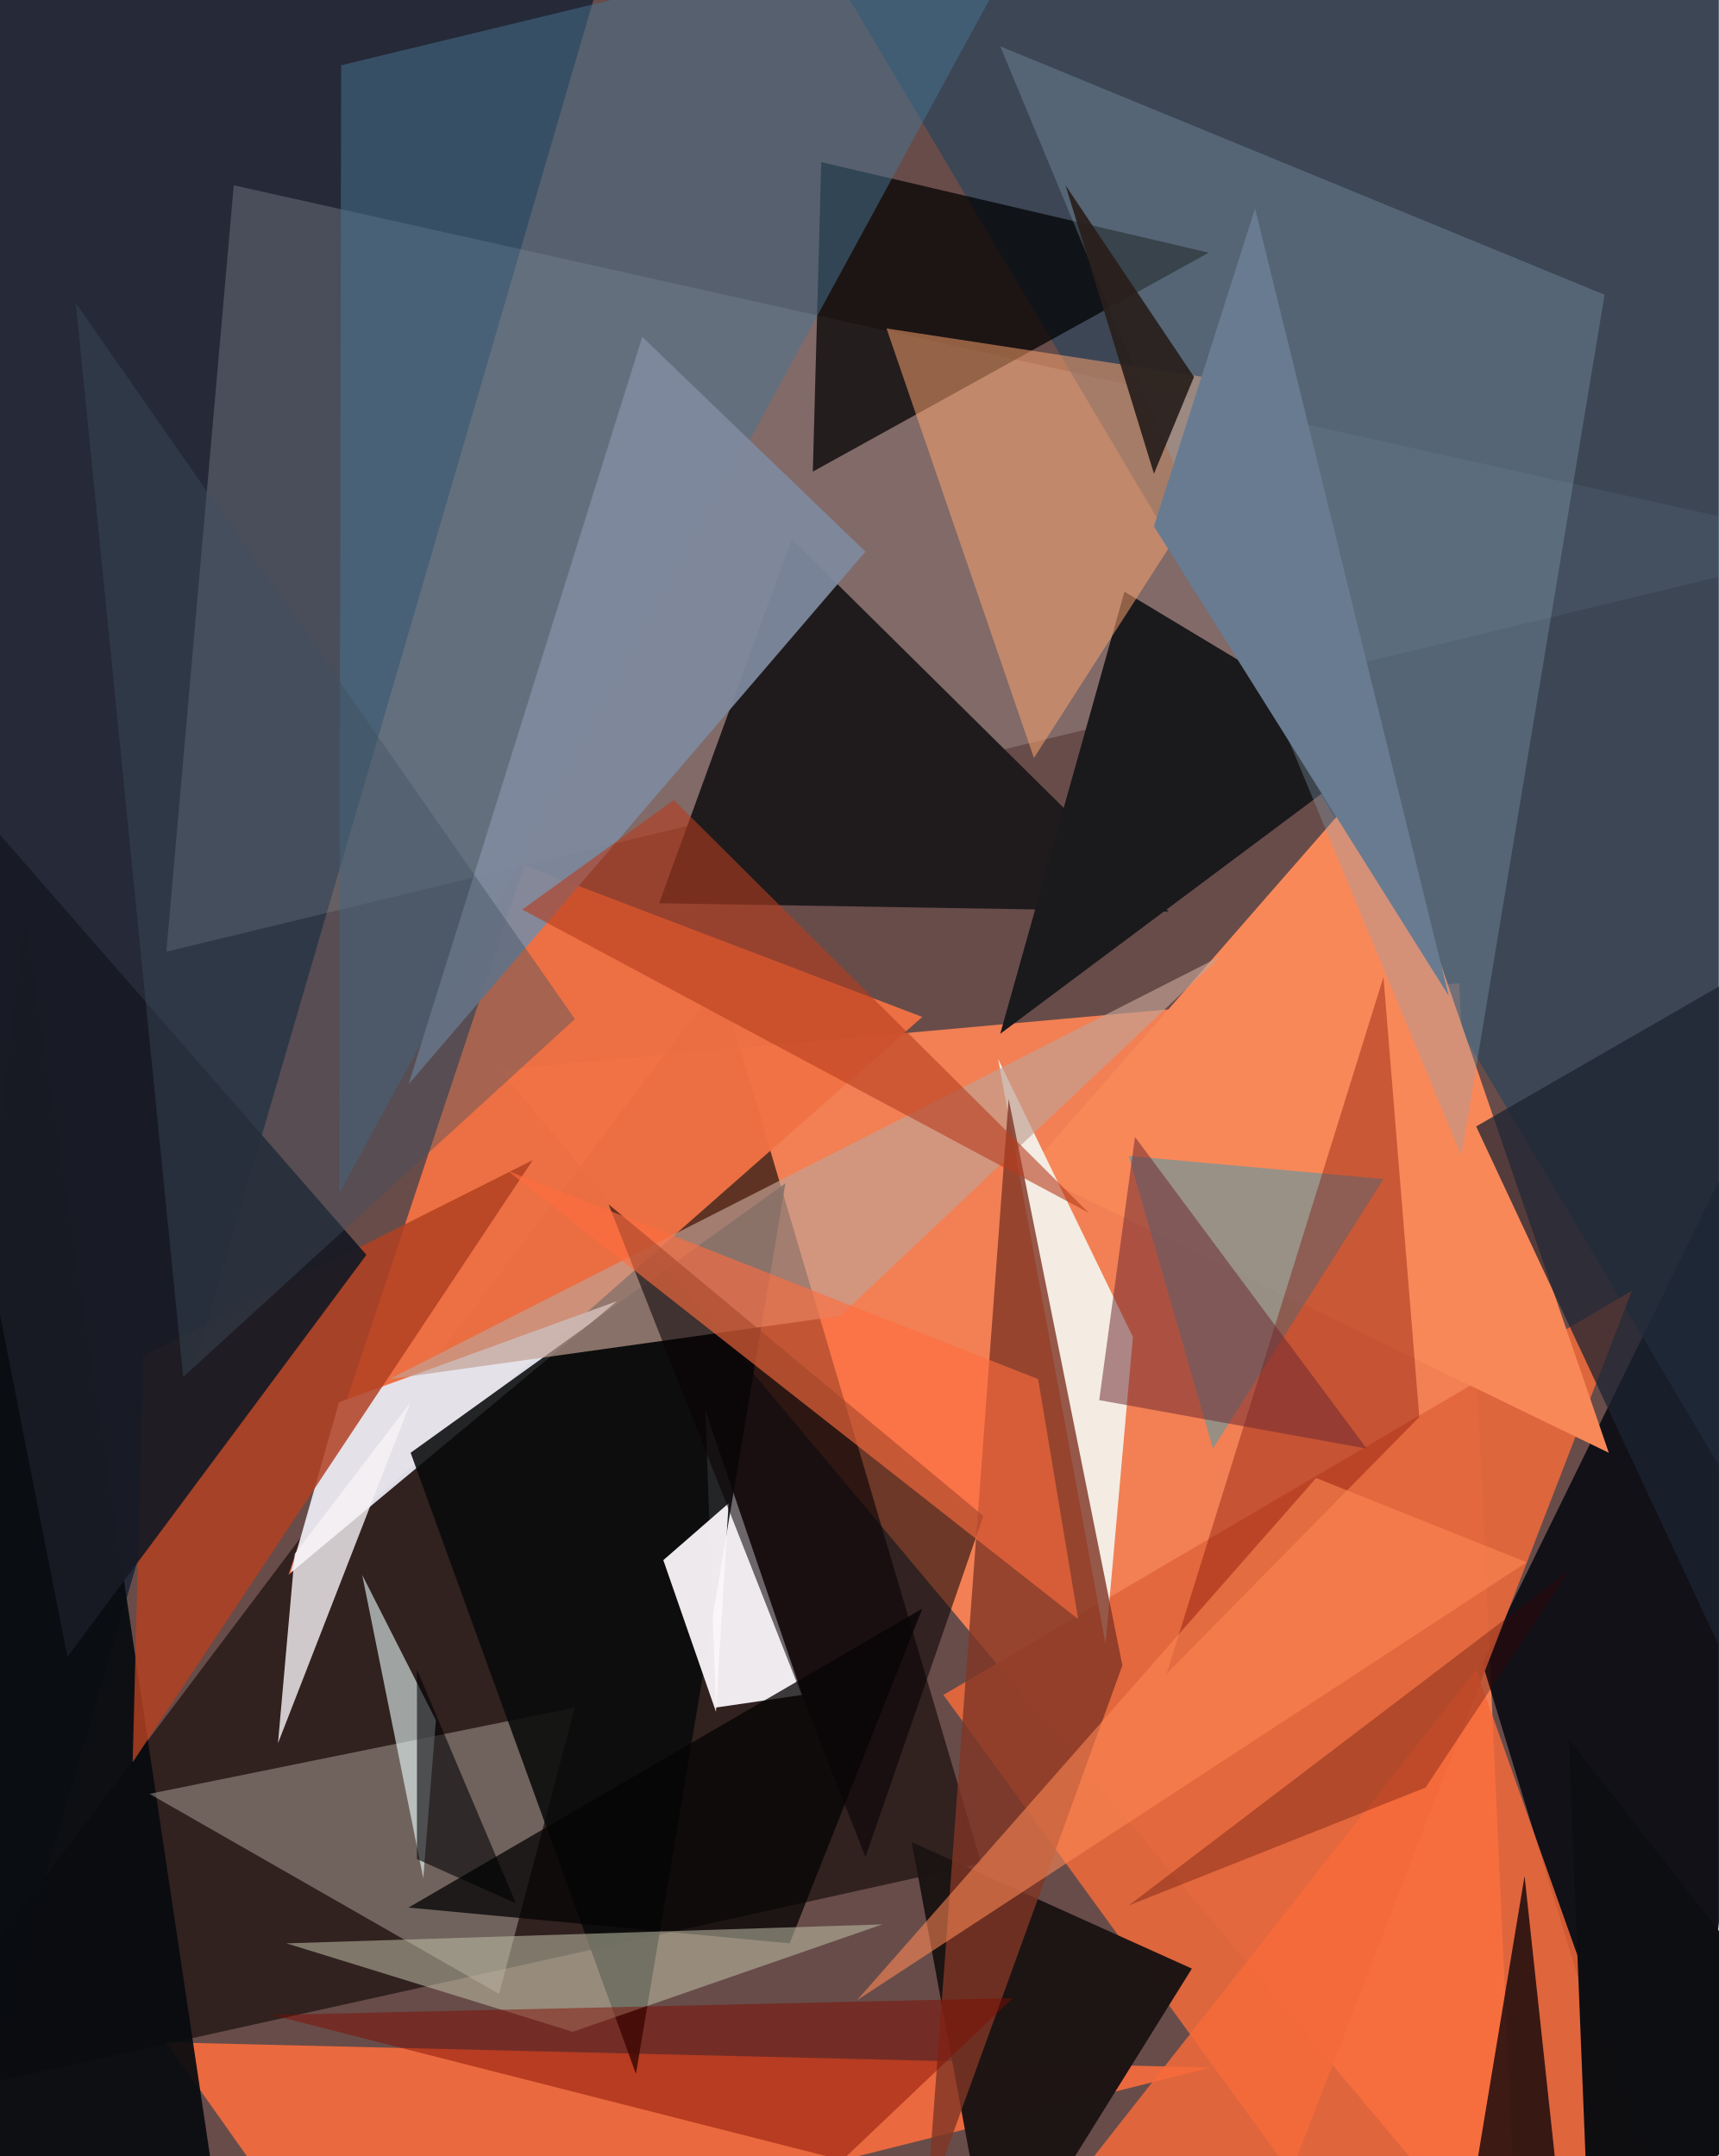
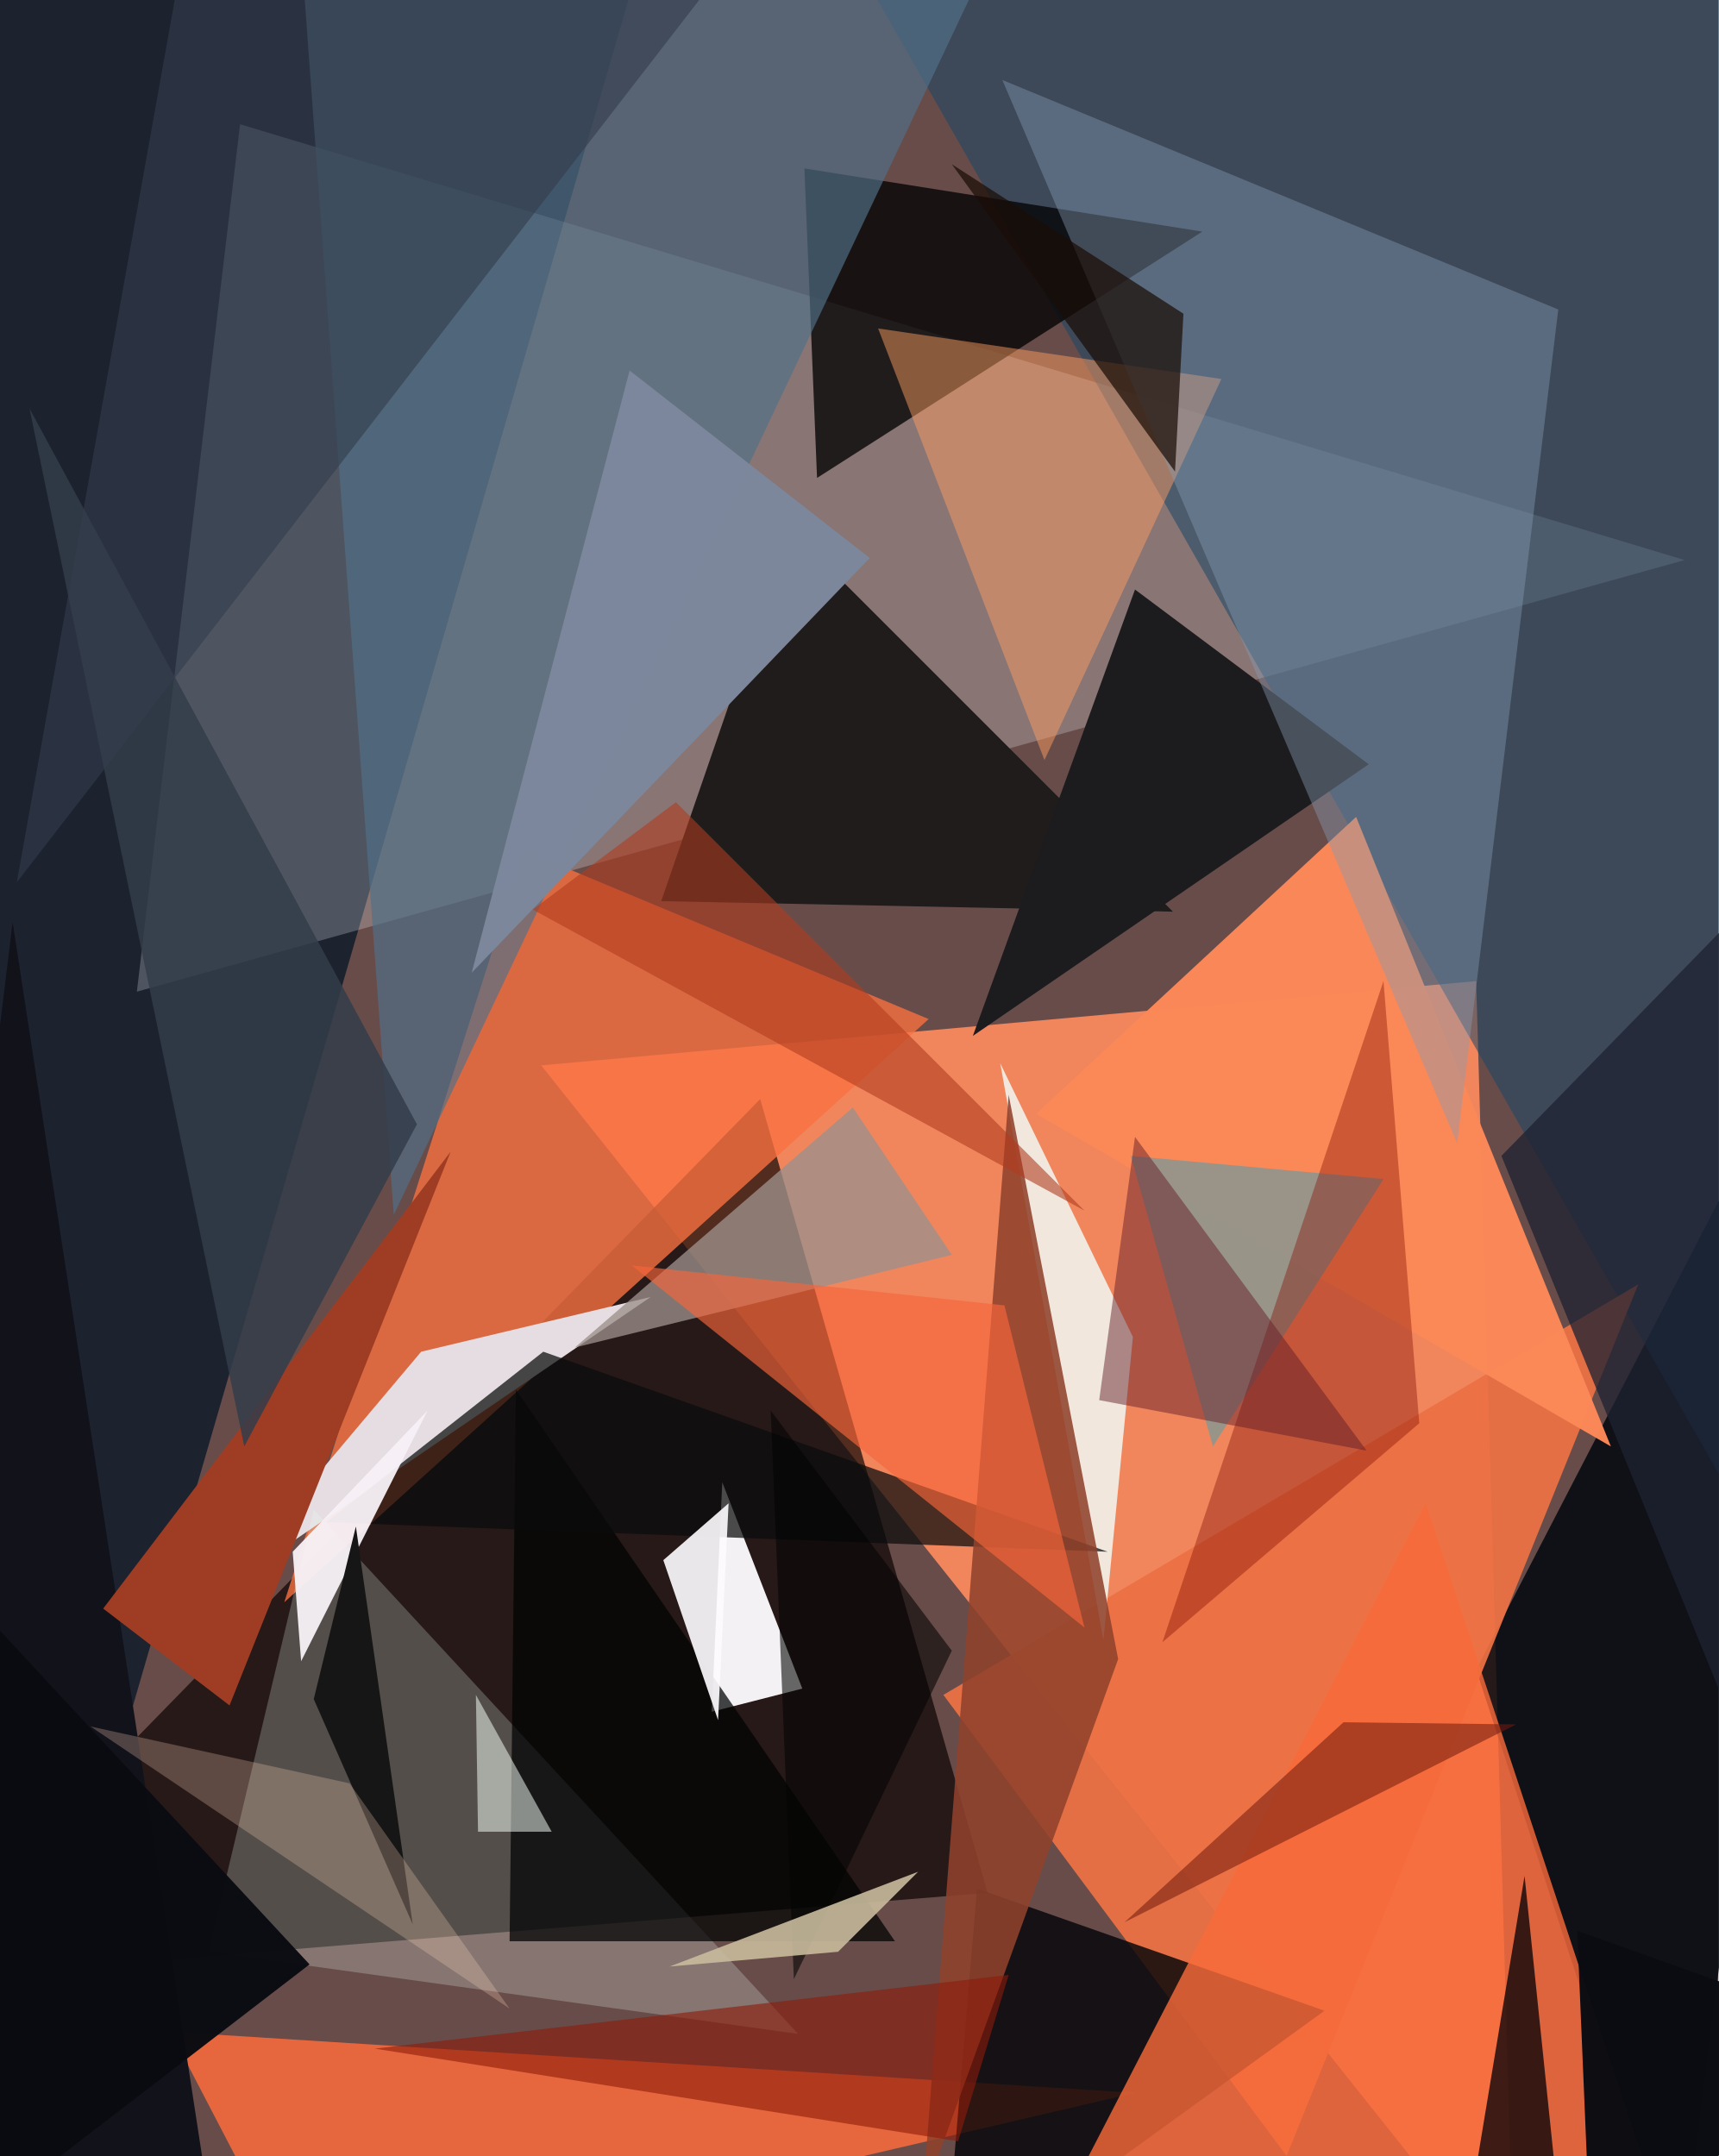
<svg xmlns="http://www.w3.org/2000/svg" width="816" height="1024" viewBox="0 0 204 256">
  <rect width="204" height="256" fill="#684c49" />
-   <polygon points="173.25,116.75 180.25,271.5 59.25,127" fill="#f28054" />
-   <polygon points="-4.75,257.5 74.25,-13 -10.5,-2.5" fill="#232938" fill-opacity="0.969" />
-   <polygon points="85.5,116.5 -15.5,250.5 116.5,221.25" fill="#150d0b" fill-opacity="0.667" />
-   <polygon points="19.75,113 219.5,64.75 27.75,22" fill="#ffffff" fill-opacity="0.169" />
-   <polygon points="198.5,271.5 176,197.5 219.5,108.75" fill="#030810" fill-opacity="0.859" />
-   <polygon points="109.5,120.75 34.25,187 62.25,102.75" fill="#f17244" fill-opacity="0.961" />
-   <polygon points="209.25,182.75 206,-6 100.75,-0.25" fill="#28445c" fill-opacity="0.678" />
-   <polygon points="78.25,107.25 138.75,108.25 94,64" fill="#1f1b1d" />
-   <polygon points="83.75,167.5 95.25,201.25 85,202.75" fill="#eeeaee" />
-   <polygon points="143.75,245.5 40.25,271.5 19.75,242.5" fill="#ea693f" />
-   <polygon points="112,201.25 193.75,153.25 153.25,258" fill="#e2673c" fill-opacity="0.953" />
-   <polygon points="-15.5,257.5 27.25,271.5 3,109.25" fill="#080b10" fill-opacity="0.929" />
-   <polygon points="122,139 191,172.5 163.25,91.75" fill="#f98859" />
-   <polygon points="73.25,154.5 40.25,166.5 34.5,186.75" fill="#e3e6f0" fill-opacity="0.957" />
-   <polygon points="96.5,56 97.5,19.25 143.5,30" fill="#000000" fill-opacity="0.725" />
-   <polygon points="40.25,141.75 124.25,-12.5 40.5,7.75" fill="#477491" fill-opacity="0.51" />
-   <polygon points="164.25,88.75 133.5,70.25 118.75,122.75" fill="#1a191c" />
-   <polygon points="151,46 122.75,90 105.25,39" fill="#ffa56e" fill-opacity="0.518" />
-   <polygon points="131.25,195.25 134.5,158.75 118.5,125.75" fill="#f4ece2" />
-   <polygon points="141.5,233.75 108.25,218.75 118,271.5" fill="#1d1414" fill-opacity="0.992" />
-   <polygon points="17.75,213 68.25,202.75 59.25,236.75" fill="#d5cbc0" fill-opacity="0.388" />
-   <polygon points="118.75,5.5 173.5,137.25 190.5,35" fill="#89a4b7" fill-opacity="0.329" />
-   <polygon points="93.25,140.5 75.5,246.25 48.75,172.5" fill="#080b0b" fill-opacity="0.878" />
-   <polygon points="99.75,156.25 46.25,163.75 145,113.5" fill="#c2a194" fill-opacity="0.678" />
-   <polygon points="48.5,226.5 93.75,230.75 109.5,191" fill="#060504" fill-opacity="0.769" />
-   <polygon points="17,161 15.75,209.25 63.25,137.75" fill="#b14021" fill-opacity="0.847" />
-   <polygon points="196.25,257.5 117.75,271.5 175.25,198.25" fill="#f76a3a" fill-opacity="0.827" />
-   <polygon points="119.75,130.5 133.25,197.75 110,262" fill="#803625" fill-opacity="0.808" />
-   <polygon points="86.5,178.5 85,203.25 78.75,185.25" fill="#f9f5f8" fill-opacity="0.945" />
-   <polygon points="219.5,108.25 214.75,218.25 175.25,133.75" fill="#1d2332" fill-opacity="0.749" />
-   <polygon points="164.25,140 134,137.25 144,172" fill="#739698" fill-opacity="0.71" />
-   <polygon points="35,184.5 33,207 48.75,166.5" fill="#f6f2f5" fill-opacity="0.804" />
-   <polygon points="102.75,65.5 76.25,40 48.5,128.75" fill="#7e899e" fill-opacity="0.941" />
-   <polygon points="8,196.75 43.5,149 -14.5,82.5" fill="#181a25" fill-opacity="0.941" />
-   <polygon points="173.25,269.5 181,222.75 186.25,271.5" fill="#060007" fill-opacity="0.765" />
-   <polygon points="72.25,143 102.75,220.5 116.75,180" fill="#090306" fill-opacity="0.569" />
-   <polygon points="138.5,198.75 164.25,116 168.5,168.25" fill="#7e0c00" fill-opacity="0.384" />
-   <polygon points="60.25,139 123.25,163.75 128,192.25" fill="#ff6d3f" fill-opacity="0.62" />
-   <polygon points="68,241.25 104.75,228.5 34,230.75" fill="#bcbca6" fill-opacity="0.557" />
-   <polygon points="32.25,239.25 120.25,237.25 100,256.5" fill="#7f0c00" fill-opacity="0.475" />
-   <polygon points="188.5,262.75 186.25,206.5 219.5,249" fill="#0d0e12" fill-opacity="0.996" />
-   <polygon points="129.25,144 80,95 62,108" fill="#b53d1e" fill-opacity="0.6" />
-   <polygon points="50.25,223 43,187 51.75,204.25" fill="#ecffff" fill-opacity="0.588" />
-   <polygon points="134,226.25 169.25,212.25 186.25,186.5" fill="#450000" fill-opacity="0.302" />
-   <polygon points="141.75,44.75 137,56.25 126.5,22" fill="#291f1c" fill-opacity="0.933" />
-   <polygon points="149,24.75 137,62.5 172,118.25" fill="#687b91" />
-   <polygon points="162.25,172 130.5,166.25 134.75,135" fill="#6b2830" fill-opacity="0.522" />
-   <polygon points="101.75,237.5 156.25,175.5 181.25,185.5" fill="#ff8955" fill-opacity="0.58" />
-   <polygon points="68.25,121 9,36 21.75,163.5" fill="#3e515f" fill-opacity="0.404" />
-   <polygon points="61.25,226 49.5,198.25 49.5,220.75" fill="#000004" fill-opacity="0.584" />
+   <polygon points="175.25,116.5 179.75,271.5 64.25,126.5" fill="#f1865d" />
+   <polygon points="-2.5,265.5 74.75,-0.5 -15.5,0" fill="#1d222f" />
+   <polygon points="90.25,130.5 -12,235.25 117.25,224.75" fill="#070000" fill-opacity="0.675" />
+   <polygon points="16.25,117.75 200,66.5 28.5,14.75" fill="#f5feff" fill-opacity="0.235" />
+   <polygon points="199.25,271.5 175.25,198.25 219.5,112.75" fill="#01060e" fill-opacity="0.847" />
+   <polygon points="110.25,121 33.75,190.25 62.25,101" fill="#f97141" fill-opacity="0.788" />
+   <polygon points="215.75,195.5 205,-15.5 103.75,-0.75" fill="#1b4867" fill-opacity="0.549" />
+   <polygon points="78.5,107 139.25,108.25 93.75,62.75" fill="#201c1c" />
+   <polygon points="85.75,176 95.25,200.5 84.5,203.25" fill="#f8f5f9" fill-opacity="0.98" />
+   <polygon points="134.75,248.5 36,271.5 20.25,241.25" fill="#e6673d" />
+   <polygon points="112,201.25 194.5,152.5 152.75,256" fill="#eb7143" fill-opacity="0.937" />
+   <polygon points="-15.5,248.25 26.25,270.75 1.5,109.5" fill="#11121a" />
+   <polygon points="123,132.25 191.25,171.75 161,97" fill="#fb8858" fill-opacity="0.984" />
+   <polygon points="77.25,154 50,160.5 26,189" fill="#e5dde1" />
+   <polygon points="97,56.75 95.5,20 142.75,27.5" fill="#000101" fill-opacity="0.757" />
+   <polygon points="46.75,144.25 122,-14.75 35.25,-12.75" fill="#517088" fill-opacity="0.671" />
+   <polygon points="162.5,90.75 134.75,70 115.5,123" fill="#1c1b1e" />
+   <polygon points="145,45 124,90.25 104.25,39" fill="#ff9e61" fill-opacity="0.475" />
+   <polygon points="131,194.75 134.5,158.75 118.75,126.25" fill="#f1e7dd" />
+   <polygon points="157.25,238.75 116,224.25 112,271.5" fill="#060609" fill-opacity="0.824" />
+   <polygon points="37.25,179.25 94.75,241.5 24.75,231.75" fill="#e9fff5" fill-opacity="0.231" />
+   <polygon points="106.25,230.5 60.5,230.5 61.25,165" fill="#000303" fill-opacity="0.733" />
+   <polygon points="185,36.75 119,9.5 173,135.75" fill="#879cb2" fill-opacity="0.42" />
+   <polygon points="113,149 68.25,160 101.25,131.5" fill="#9c908a" fill-opacity="0.78" />
+   <polygon points="131.5,184.25 64.5,160.5 38.75,180.75" fill="#0a0c0c" fill-opacity="0.725" />
+   <polygon points="53.5,136.75 12.25,191 27.25,202.5" fill="#9f3d24" />
+   <polygon points="178.25,137.25 218,96.5 210.25,215.75" fill="#1d2231" fill-opacity="0.757" />
+   <polygon points="121.25,271.5 195.75,258.5 169.25,178.5" fill="#f76a3a" fill-opacity="0.812" />
+   <polygon points="134.25,137.25 164.25,140 144,171.75" fill="#94958b" fill-opacity="0.941" />
+   <polygon points="132.75,197 109.5,261.25 119.75,130" fill="#8f422c" fill-opacity="0.871" />
+   <polygon points="49.5,133.5 29,171.75 3.5,48.5" fill="#333c49" fill-opacity="0.847" />
+   <polygon points="56,115.5 74.75,44 103.25,66.25" fill="#7d889d" fill-opacity="0.996" />
+   <polygon points="78.75,185.25 85.25,204.25 86.5,178.5" fill="#fcfafd" fill-opacity="0.914" />
+   <polygon points="119.25,155 75,150.25 128.75,193.25" fill="#f5653a" fill-opacity="0.655" />
+   <polygon points="35.75,197.25 34.75,184.25 50.75,167.5" fill="#f6f1f6" fill-opacity="0.953" />
+   <polygon points="173,271 181,222.75 186,271" fill="#030006" fill-opacity="0.757" />
+   <polygon points="164.25,116.5 168.5,169 138,195" fill="#840f00" fill-opacity="0.392" />
+   <polygon points="119.75,234.5 113.75,254.25 44.5,243.25" fill="#8d1b0a" fill-opacity="0.604" />
+   <polygon points="113,196 94.25,235 91.5,167.5" fill="#050404" fill-opacity="0.584" />
+   <polygon points="36.75,233.25 -8,185 -12,270.75" fill="#0a0c11" fill-opacity="0.973" />
+   <polygon points="187.25,229.25 189,270.75 219.5,240.75" fill="#0c0d12" fill-opacity="0.988" />
+   <polygon points="139.5,56 140.5,37.25 113,19.5" fill="#1a0d06" fill-opacity="0.714" />
+   <polygon points="37.25,201.75 42.25,181.25 49,228.5" fill="#151615" />
+   <polygon points="180,204.75 133.5,228.25 159.5,204.5" fill="#721c0f" fill-opacity="0.561" />
+   <polygon points="162.25,172.25 134.75,135 130.5,166.25" fill="#641e28" fill-opacity="0.486" />
+   <polygon points="79.5,233.5 99.5,231.75 109,222.25" fill="#c8bb9c" fill-opacity="0.902" />
+   <polygon points="128.75,143.75 63.25,108 80.25,95.25" fill="#b03b1d" fill-opacity="0.584" />
+   <polygon points="60.5,238.5 10.75,205 41.5,211.75" fill="#ffd4bc" fill-opacity="0.259" />
+   <polygon points="95,-15.5 23.25,-14 2,104.75" fill="#333d4c" fill-opacity="0.616" />
+   <polygon points="56.75,217.5 56.5,201.25 65.5,217.5" fill="#f8fef7" fill-opacity="0.514" />
</svg>
